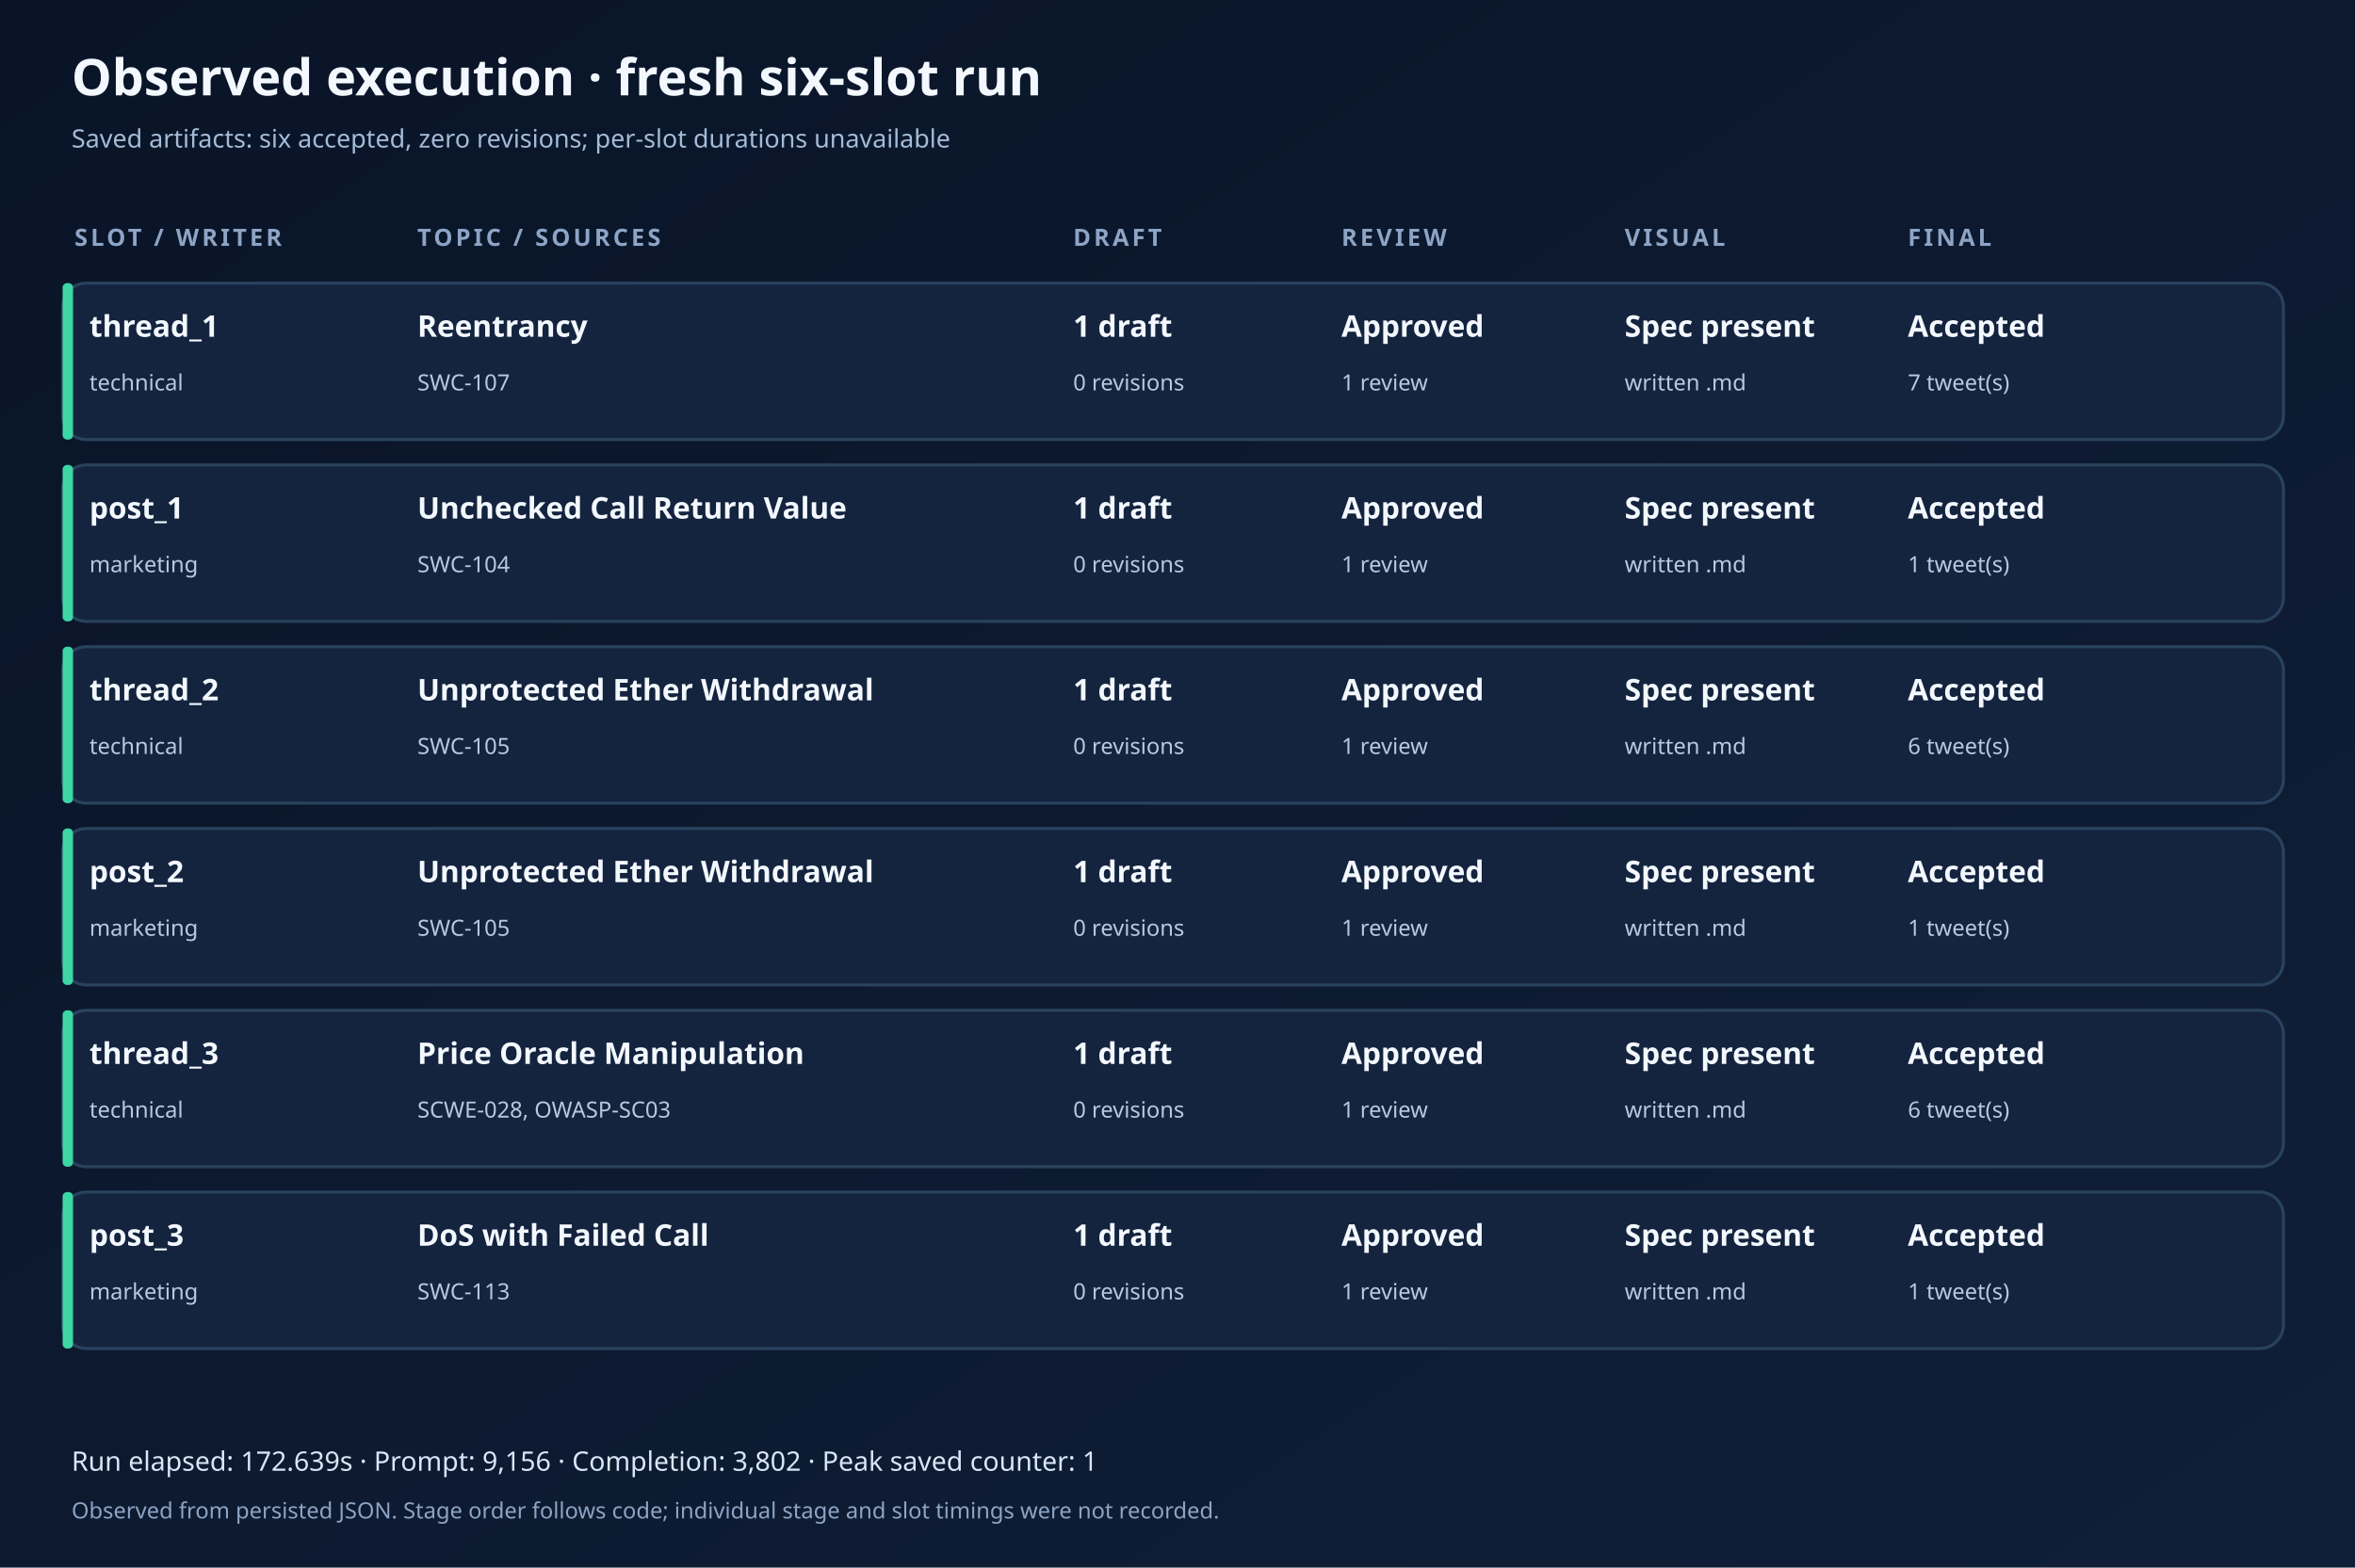
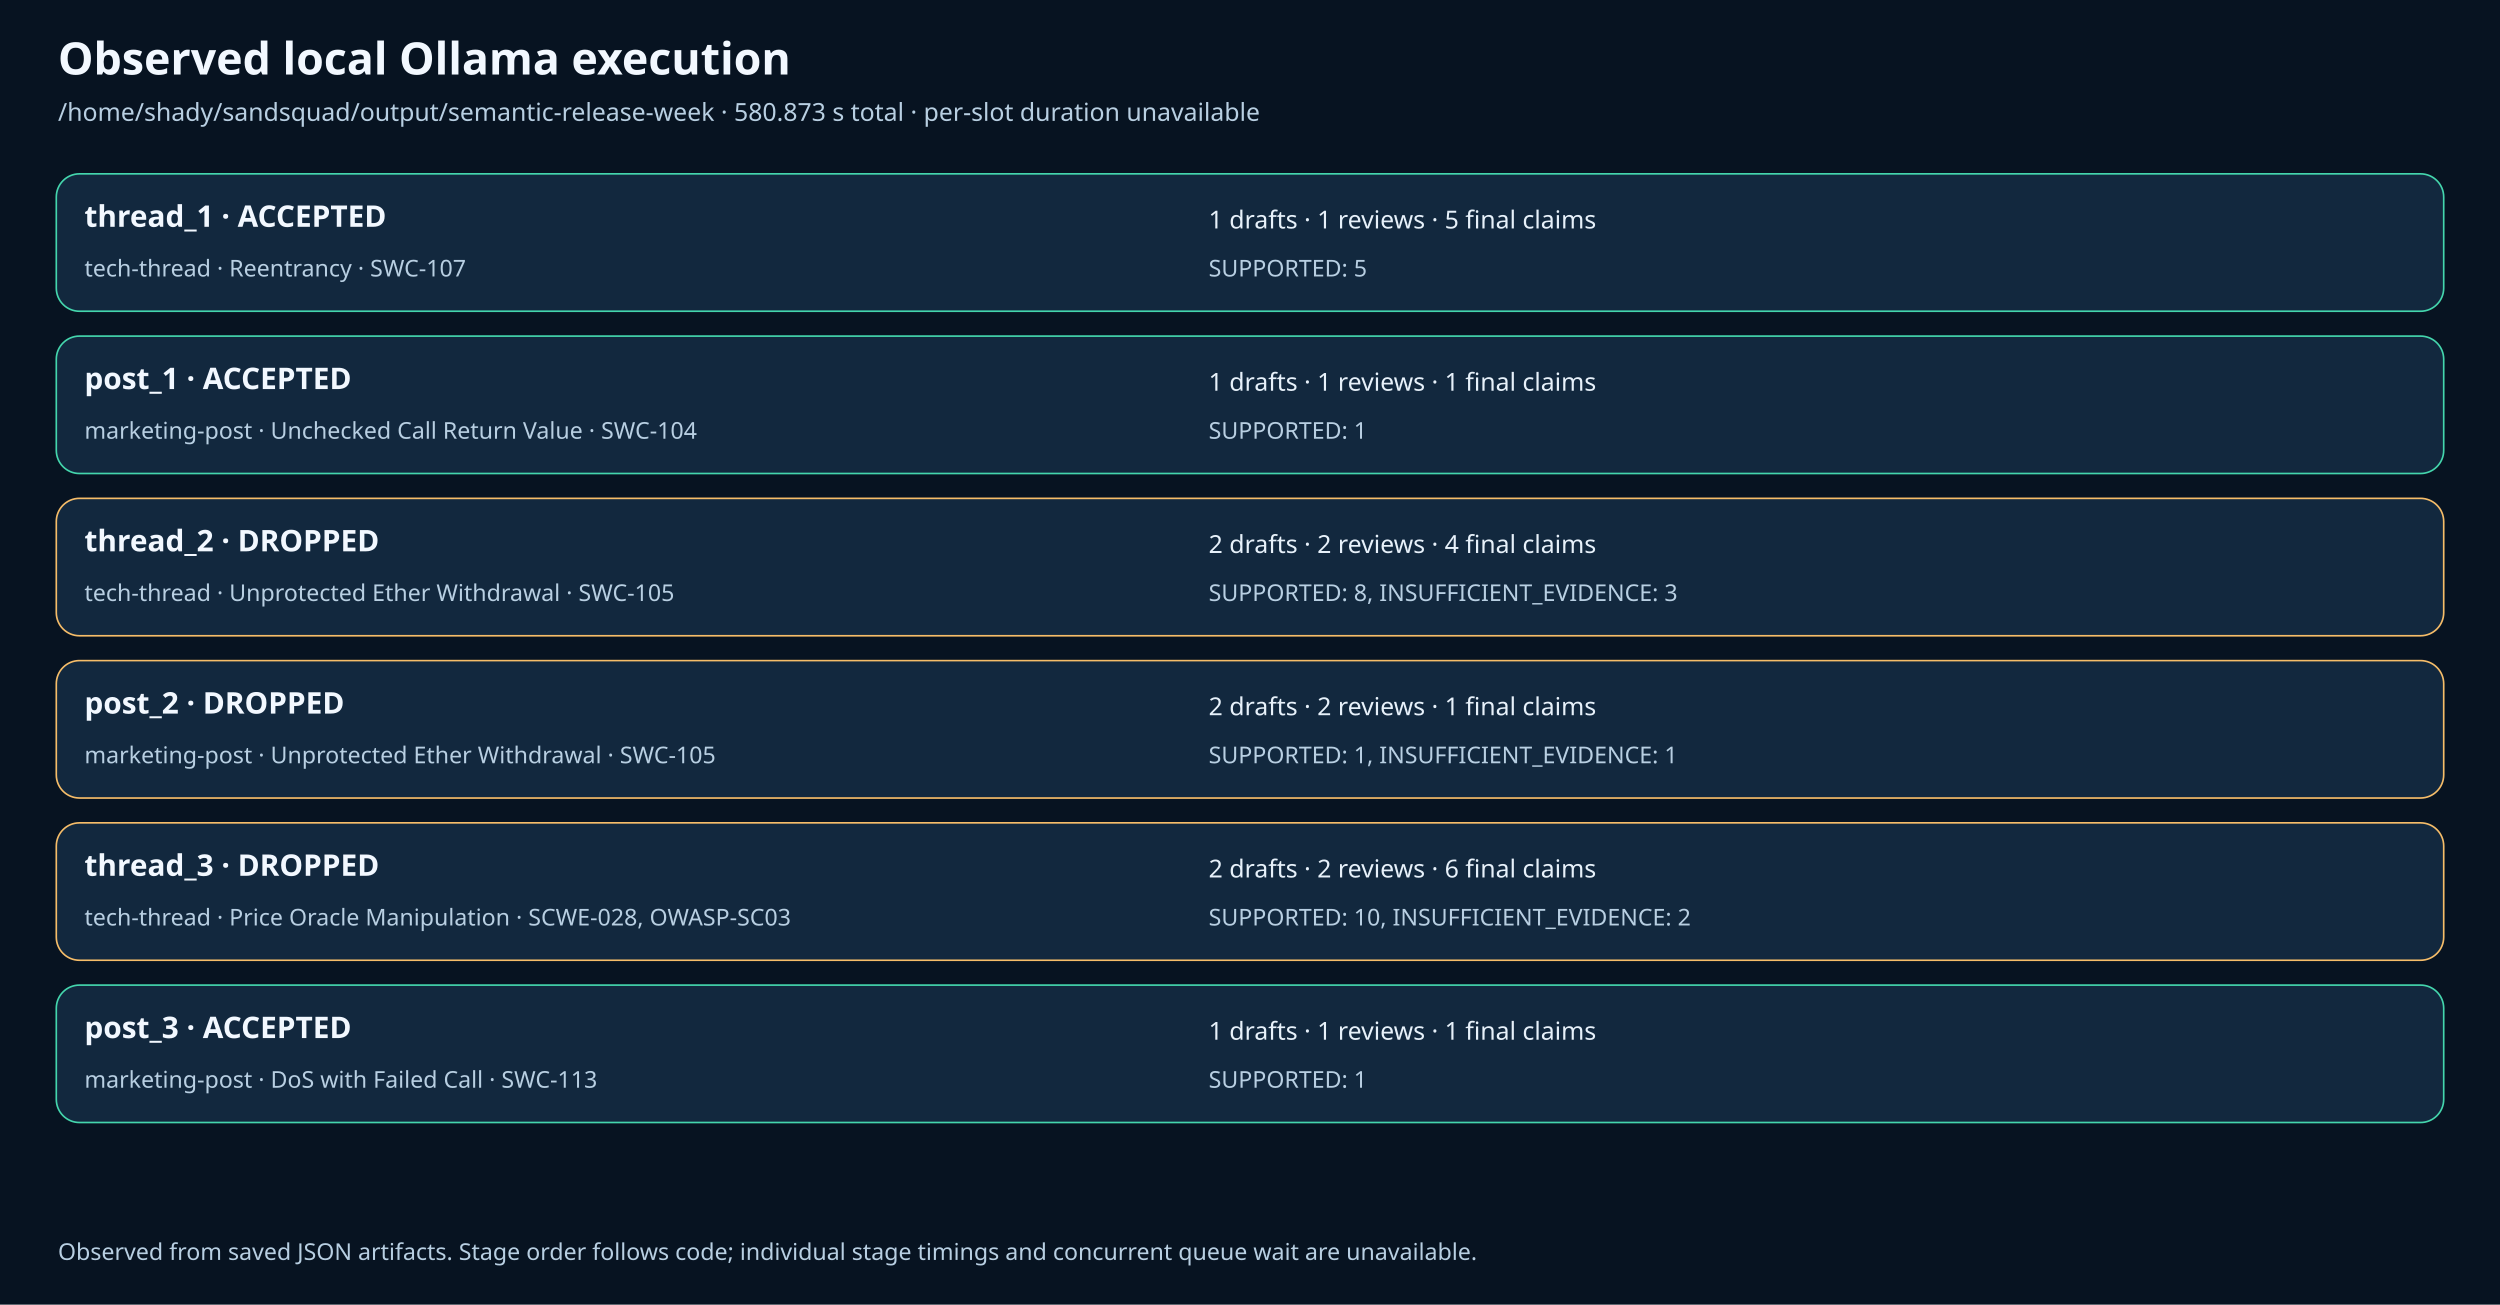
- <svg xmlns="http://www.w3.org/2000/svg" viewBox="0 0 1580 1052" role="img" aria-label="Observed six-slot execution trace">
-   <defs>
-     <linearGradient id="bg" x1="0" y1="0" x2="1" y2="1">
-       <stop offset="0" stop-color="#091427" />
-       <stop offset="1" stop-color="#101f38" />
-     </linearGradient>
-     <marker id="arrow-base" markerWidth="12" markerHeight="12" refX="10" refY="6" orient="auto">
-       <path d="M1 1 L11 6 L1 11" fill="none" stroke="#7e95b5" stroke-width="2" />
-     </marker>
-     <marker id="arrow-green" markerWidth="12" markerHeight="12" refX="10" refY="6" orient="auto">
-       <path d="M1 1 L11 6 L1 11" fill="none" stroke="#3dd6a5" stroke-width="2" />
-     </marker>
-     <marker id="arrow-red" markerWidth="12" markerHeight="12" refX="10" refY="6" orient="auto">
-       <path d="M1 1 L11 6 L1 11" fill="none" stroke="#ff7187" stroke-width="2" />
-     </marker>
-     <marker id="arrow-amber" markerWidth="12" markerHeight="12" refX="10" refY="6" orient="auto">
-       <path d="M1 1 L11 6 L1 11" fill="none" stroke="#f7bb61" stroke-width="2" />
-     </marker>
-   </defs>
-   <style>
-  .title{font:700 20px system-ui,sans-serif;fill:#f3f8ff}
-  .sub{font:15px system-ui,sans-serif;fill:#b8c9df}
-  .route{font:700 15px system-ui,sans-serif}
-  .section{font:700 16px system-ui,sans-serif;letter-spacing:2px;fill:#8da4c5}
-  .node{cursor:pointer}
-  .node:hover rect:first-child,.node:focus rect:first-child{stroke-width:4}
-  </style>
-   <rect width="1580" height="1052" fill="url(#bg)" />
-   <text x="48" y="64" font-family="system-ui,sans-serif" font-size="34" font-weight="800" fill="#f3f8ff">Observed execution · fresh six-slot run</text>
-   <text x="48" y="99" font-family="system-ui,sans-serif" font-size="17" fill="#a4bbd7">Saved artifacts: six accepted, zero revisions; per-slot durations unavailable</text>
-   <text x="50" y="165" class="section">SLOT / WRITER</text>
-   <text x="280" y="165" class="section">TOPIC / SOURCES</text>
-   <text x="720" y="165" class="section">DRAFT</text>
-   <text x="900" y="165" class="section">REVIEW</text>
-   <text x="1090" y="165" class="section">VISUAL</text>
-   <text x="1280" y="165" class="section">FINAL</text>
-   <rect x="42" y="190" width="1490" height="105" rx="16" fill="#14243e" stroke="#29435e" stroke-width="2" />
-   <rect x="42" y="190" width="7" height="105" rx="3" fill="#3dd6a5" />
-   <text x="60" y="226" class="title">thread_1</text>
-   <text x="60" y="262" class="sub">technical</text>
-   <text x="280" y="226" class="title">Reentrancy</text>
-   <text x="280" y="262" class="sub">SWC-107</text>
-   <text x="720" y="226" class="title">1 draft</text>
-   <text x="720" y="262" class="sub">0 revisions</text>
-   <text x="900" y="226" class="title">Approved</text>
-   <text x="900" y="262" class="sub">1 review</text>
-   <text x="1090" y="226" class="title">Spec present</text>
-   <text x="1090" y="262" class="sub">written .md</text>
-   <text x="1280" y="226" class="title" fill="#3dd6a5">Accepted</text>
-   <text x="1280" y="262" class="sub">7 tweet(s)</text>
-   <rect x="42" y="312" width="1490" height="105" rx="16" fill="#14243e" stroke="#29435e" stroke-width="2" />
-   <rect x="42" y="312" width="7" height="105" rx="3" fill="#3dd6a5" />
-   <text x="60" y="348" class="title">post_1</text>
-   <text x="60" y="384" class="sub">marketing</text>
-   <text x="280" y="348" class="title">Unchecked Call Return Value</text>
-   <text x="280" y="384" class="sub">SWC-104</text>
-   <text x="720" y="348" class="title">1 draft</text>
-   <text x="720" y="384" class="sub">0 revisions</text>
-   <text x="900" y="348" class="title">Approved</text>
-   <text x="900" y="384" class="sub">1 review</text>
-   <text x="1090" y="348" class="title">Spec present</text>
-   <text x="1090" y="384" class="sub">written .md</text>
-   <text x="1280" y="348" class="title" fill="#3dd6a5">Accepted</text>
-   <text x="1280" y="384" class="sub">1 tweet(s)</text>
-   <rect x="42" y="434" width="1490" height="105" rx="16" fill="#14243e" stroke="#29435e" stroke-width="2" />
-   <rect x="42" y="434" width="7" height="105" rx="3" fill="#3dd6a5" />
-   <text x="60" y="470" class="title">thread_2</text>
-   <text x="60" y="506" class="sub">technical</text>
-   <text x="280" y="470" class="title">Unprotected Ether Withdrawal</text>
-   <text x="280" y="506" class="sub">SWC-105</text>
-   <text x="720" y="470" class="title">1 draft</text>
-   <text x="720" y="506" class="sub">0 revisions</text>
-   <text x="900" y="470" class="title">Approved</text>
-   <text x="900" y="506" class="sub">1 review</text>
-   <text x="1090" y="470" class="title">Spec present</text>
-   <text x="1090" y="506" class="sub">written .md</text>
-   <text x="1280" y="470" class="title" fill="#3dd6a5">Accepted</text>
-   <text x="1280" y="506" class="sub">6 tweet(s)</text>
-   <rect x="42" y="556" width="1490" height="105" rx="16" fill="#14243e" stroke="#29435e" stroke-width="2" />
-   <rect x="42" y="556" width="7" height="105" rx="3" fill="#3dd6a5" />
-   <text x="60" y="592" class="title">post_2</text>
-   <text x="60" y="628" class="sub">marketing</text>
-   <text x="280" y="592" class="title">Unprotected Ether Withdrawal</text>
-   <text x="280" y="628" class="sub">SWC-105</text>
-   <text x="720" y="592" class="title">1 draft</text>
-   <text x="720" y="628" class="sub">0 revisions</text>
-   <text x="900" y="592" class="title">Approved</text>
-   <text x="900" y="628" class="sub">1 review</text>
-   <text x="1090" y="592" class="title">Spec present</text>
-   <text x="1090" y="628" class="sub">written .md</text>
-   <text x="1280" y="592" class="title" fill="#3dd6a5">Accepted</text>
-   <text x="1280" y="628" class="sub">1 tweet(s)</text>
-   <rect x="42" y="678" width="1490" height="105" rx="16" fill="#14243e" stroke="#29435e" stroke-width="2" />
-   <rect x="42" y="678" width="7" height="105" rx="3" fill="#3dd6a5" />
-   <text x="60" y="714" class="title">thread_3</text>
-   <text x="60" y="750" class="sub">technical</text>
-   <text x="280" y="714" class="title">Price Oracle Manipulation</text>
-   <text x="280" y="750" class="sub">SCWE-028, OWASP-SC03</text>
-   <text x="720" y="714" class="title">1 draft</text>
-   <text x="720" y="750" class="sub">0 revisions</text>
-   <text x="900" y="714" class="title">Approved</text>
-   <text x="900" y="750" class="sub">1 review</text>
-   <text x="1090" y="714" class="title">Spec present</text>
-   <text x="1090" y="750" class="sub">written .md</text>
-   <text x="1280" y="714" class="title" fill="#3dd6a5">Accepted</text>
-   <text x="1280" y="750" class="sub">6 tweet(s)</text>
-   <rect x="42" y="800" width="1490" height="105" rx="16" fill="#14243e" stroke="#29435e" stroke-width="2" />
-   <rect x="42" y="800" width="7" height="105" rx="3" fill="#3dd6a5" />
-   <text x="60" y="836" class="title">post_3</text>
-   <text x="60" y="872" class="sub">marketing</text>
-   <text x="280" y="836" class="title">DoS with Failed Call</text>
-   <text x="280" y="872" class="sub">SWC-113</text>
-   <text x="720" y="836" class="title">1 draft</text>
-   <text x="720" y="872" class="sub">0 revisions</text>
-   <text x="900" y="836" class="title">Approved</text>
-   <text x="900" y="872" class="sub">1 review</text>
-   <text x="1090" y="836" class="title">Spec present</text>
-   <text x="1090" y="872" class="sub">written .md</text>
-   <text x="1280" y="836" class="title" fill="#3dd6a5">Accepted</text>
-   <text x="1280" y="872" class="sub">1 tweet(s)</text>
-   <text x="48" y="987" font-family="system-ui,sans-serif" font-size="18" fill="#d8e7f8">Run elapsed: 172.639s · Prompt: 9,156 · Completion: 3,802 · Peak saved counter: 1</text>
-   <text x="48" y="1019" font-family="system-ui,sans-serif" font-size="15" fill="#8da4c5">Observed from persisted JSON. Stage order follows code; individual stage and slot timings were not recorded.</text>
+ <svg xmlns="http://www.w3.org/2000/svg" viewBox="0 0 1510 788" role="img" aria-label="Observed six-slot final run">
+   <rect width="1510" height="788" fill="#071321" />
+   <text x="35" y="45" fill="#f2f8ff" font-family="system-ui" font-size="27" font-weight="700">Observed local Ollama execution</text>
+   <text x="35" y="73" fill="#b8cfe2" font-family="system-ui" font-size="15">/home/shady/sandsquad/output/semantic-release-week · 580.873 s total · per-slot duration unavailable</text>
+   <rect x="34" y="105" width="1442" height="83" rx="14" fill="#12283e" stroke="#44d6ad" />
+   <text x="51" y="137" fill="#f2f8ff" font-family="system-ui" font-size="18" font-weight="700">thread_1 · ACCEPTED</text>
+   <text x="51" y="167" fill="#b8cfe2" font-family="system-ui" font-size="14">tech-thread · Reentrancy · SWC-107</text>
+   <text x="730" y="138" fill="#e7f1fa" font-family="system-ui" font-size="15">1 drafts · 1 reviews · 5 final claims</text>
+   <text x="730" y="167" fill="#b8cfe2" font-family="system-ui" font-size="14">SUPPORTED: 5</text>
+   <rect x="34" y="203" width="1442" height="83" rx="14" fill="#12283e" stroke="#44d6ad" />
+   <text x="51" y="235" fill="#f2f8ff" font-family="system-ui" font-size="18" font-weight="700">post_1 · ACCEPTED</text>
+   <text x="51" y="265" fill="#b8cfe2" font-family="system-ui" font-size="14">marketing-post · Unchecked Call Return Value · SWC-104</text>
+   <text x="730" y="236" fill="#e7f1fa" font-family="system-ui" font-size="15">1 drafts · 1 reviews · 1 final claims</text>
+   <text x="730" y="265" fill="#b8cfe2" font-family="system-ui" font-size="14">SUPPORTED: 1</text>
+   <rect x="34" y="301" width="1442" height="83" rx="14" fill="#12283e" stroke="#f6bd69" />
+   <text x="51" y="333" fill="#f2f8ff" font-family="system-ui" font-size="18" font-weight="700">thread_2 · DROPPED</text>
+   <text x="51" y="363" fill="#b8cfe2" font-family="system-ui" font-size="14">tech-thread · Unprotected Ether Withdrawal · SWC-105</text>
+   <text x="730" y="334" fill="#e7f1fa" font-family="system-ui" font-size="15">2 drafts · 2 reviews · 4 final claims</text>
+   <text x="730" y="363" fill="#b8cfe2" font-family="system-ui" font-size="14">SUPPORTED: 8, INSUFFICIENT_EVIDENCE: 3</text>
+   <rect x="34" y="399" width="1442" height="83" rx="14" fill="#12283e" stroke="#f6bd69" />
+   <text x="51" y="431" fill="#f2f8ff" font-family="system-ui" font-size="18" font-weight="700">post_2 · DROPPED</text>
+   <text x="51" y="461" fill="#b8cfe2" font-family="system-ui" font-size="14">marketing-post · Unprotected Ether Withdrawal · SWC-105</text>
+   <text x="730" y="432" fill="#e7f1fa" font-family="system-ui" font-size="15">2 drafts · 2 reviews · 1 final claims</text>
+   <text x="730" y="461" fill="#b8cfe2" font-family="system-ui" font-size="14">SUPPORTED: 1, INSUFFICIENT_EVIDENCE: 1</text>
+   <rect x="34" y="497" width="1442" height="83" rx="14" fill="#12283e" stroke="#f6bd69" />
+   <text x="51" y="529" fill="#f2f8ff" font-family="system-ui" font-size="18" font-weight="700">thread_3 · DROPPED</text>
+   <text x="51" y="559" fill="#b8cfe2" font-family="system-ui" font-size="14">tech-thread · Price Oracle Manipulation · SCWE-028, OWASP-SC03</text>
+   <text x="730" y="530" fill="#e7f1fa" font-family="system-ui" font-size="15">2 drafts · 2 reviews · 6 final claims</text>
+   <text x="730" y="559" fill="#b8cfe2" font-family="system-ui" font-size="14">SUPPORTED: 10, INSUFFICIENT_EVIDENCE: 2</text>
+   <rect x="34" y="595" width="1442" height="83" rx="14" fill="#12283e" stroke="#44d6ad" />
+   <text x="51" y="627" fill="#f2f8ff" font-family="system-ui" font-size="18" font-weight="700">post_3 · ACCEPTED</text>
+   <text x="51" y="657" fill="#b8cfe2" font-family="system-ui" font-size="14">marketing-post · DoS with Failed Call · SWC-113</text>
+   <text x="730" y="628" fill="#e7f1fa" font-family="system-ui" font-size="15">1 drafts · 1 reviews · 1 final claims</text>
+   <text x="730" y="657" fill="#b8cfe2" font-family="system-ui" font-size="14">SUPPORTED: 1</text>
+   <text x="35" y="761" fill="#b8cfe2" font-family="system-ui" font-size="14">Observed from saved JSON artifacts. Stage order follows code; individual stage timings and concurrent queue wait are unavailable.</text>
</svg>
